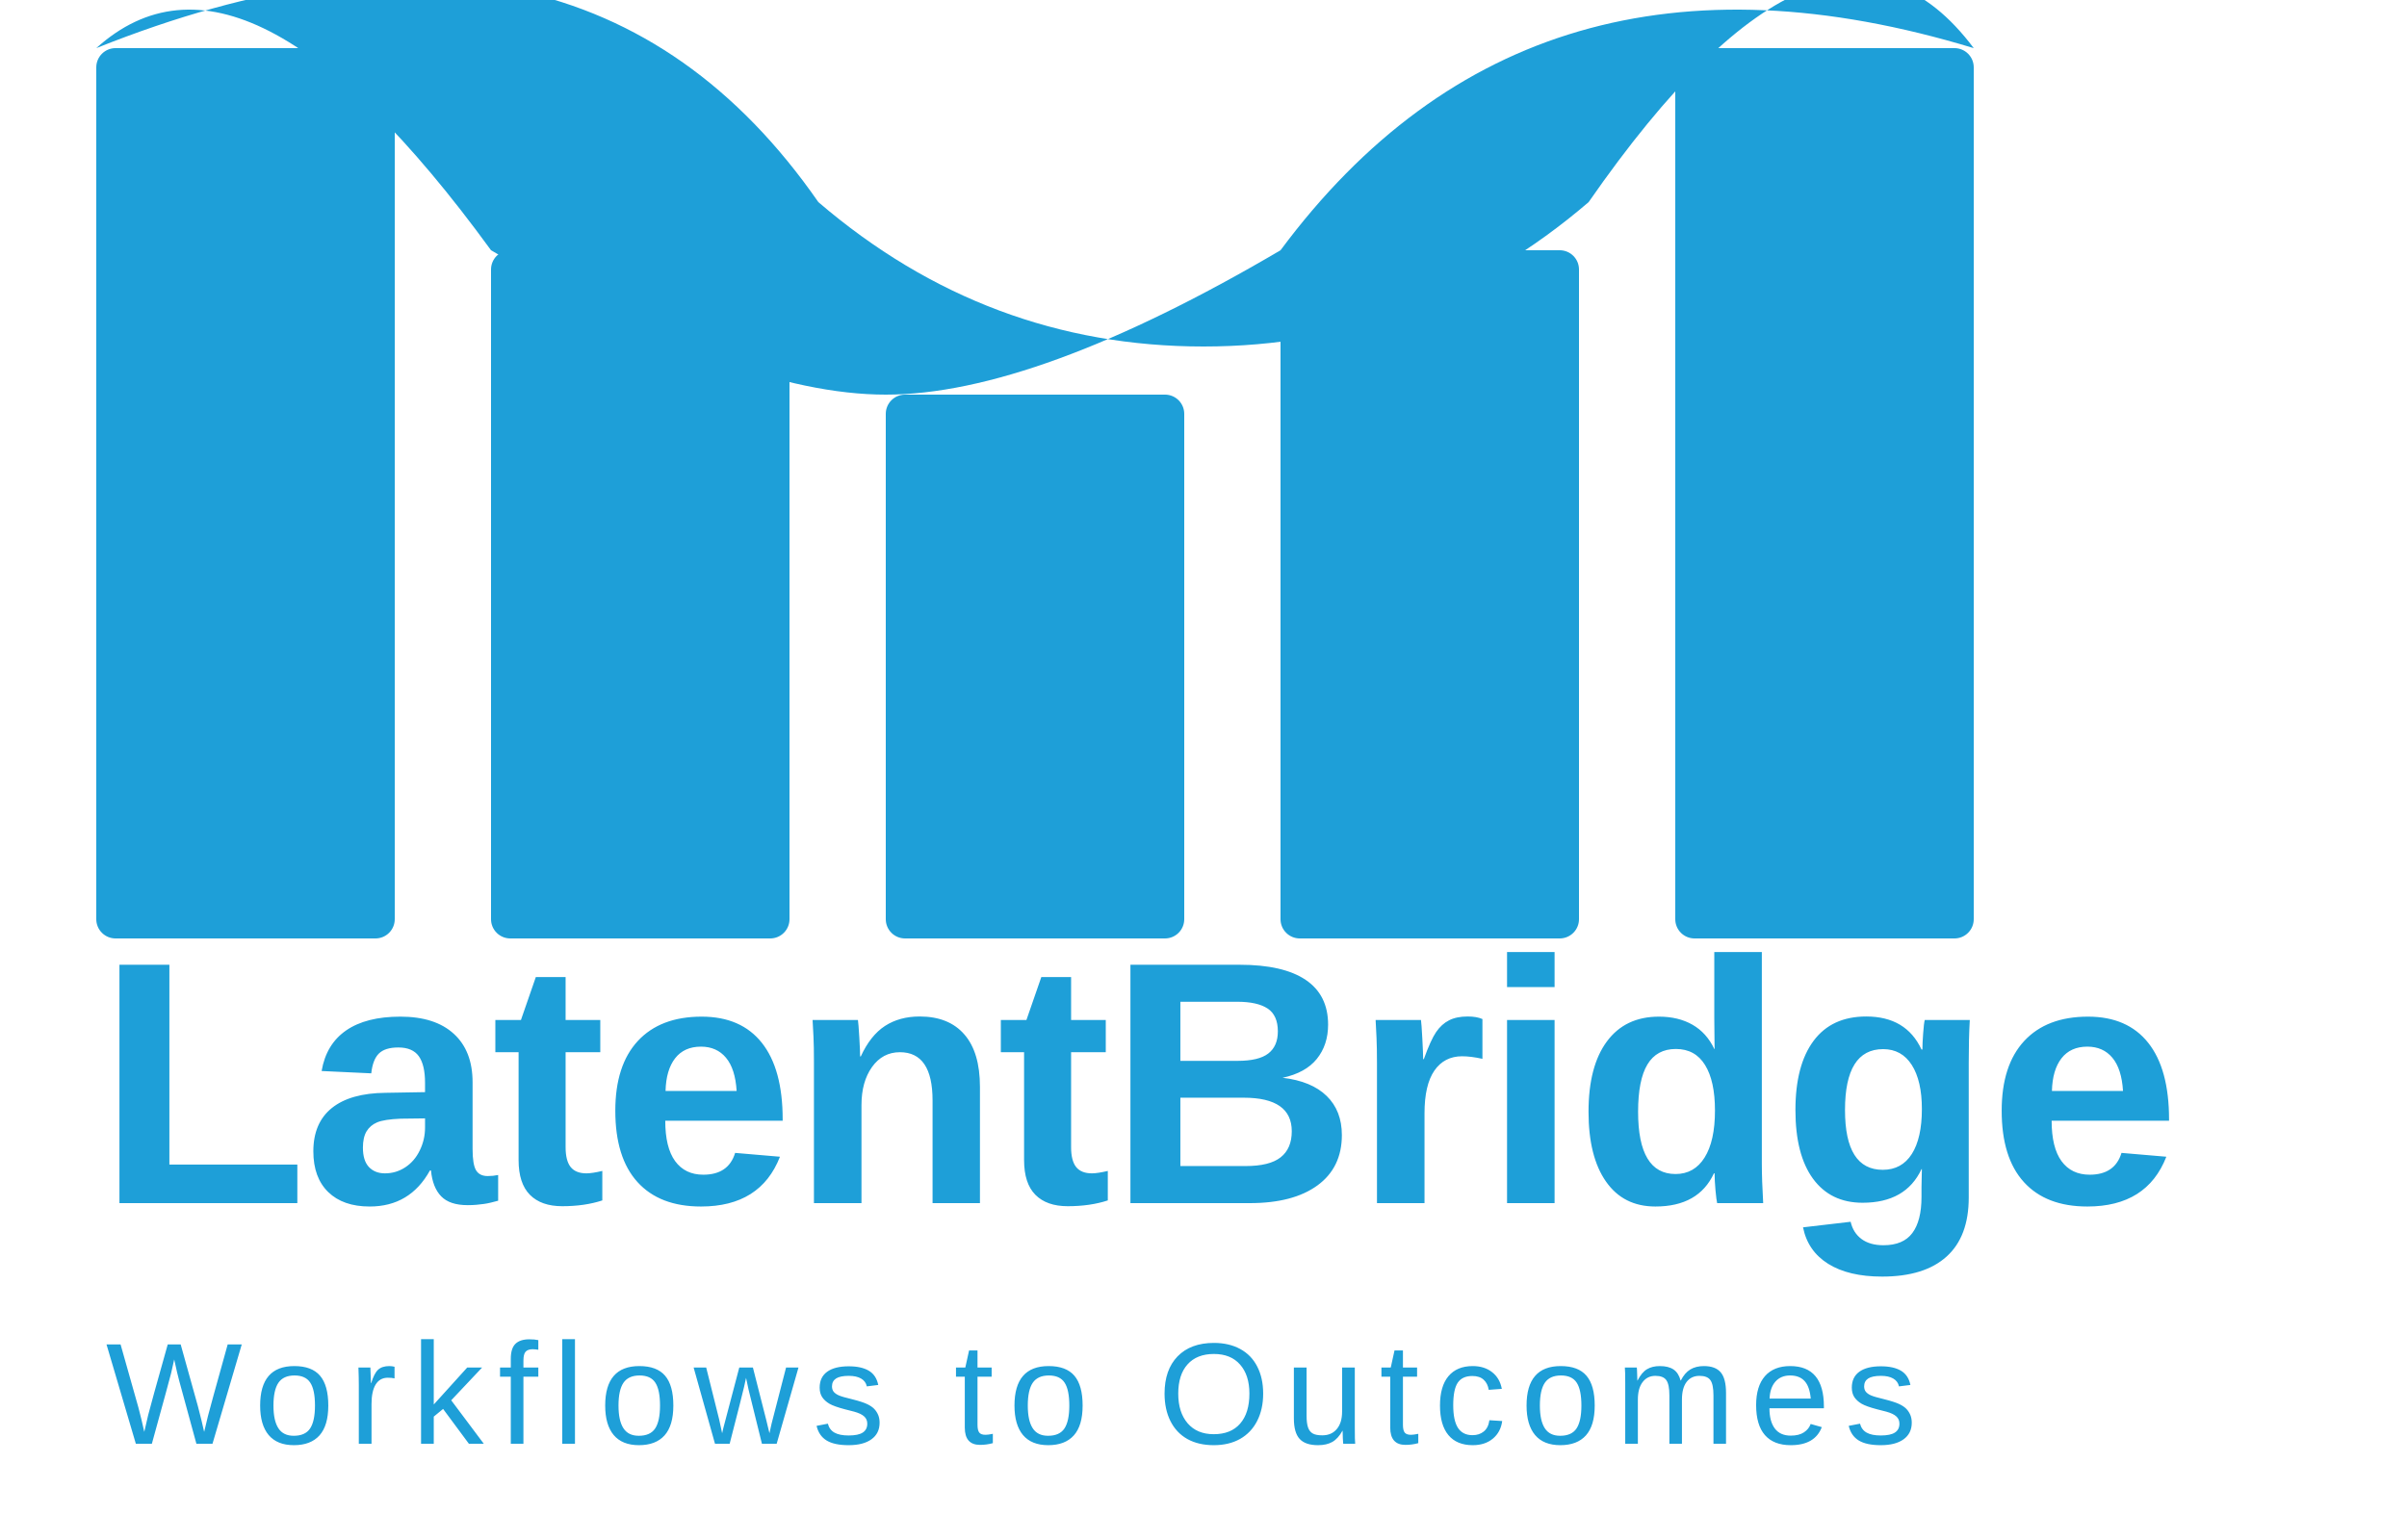
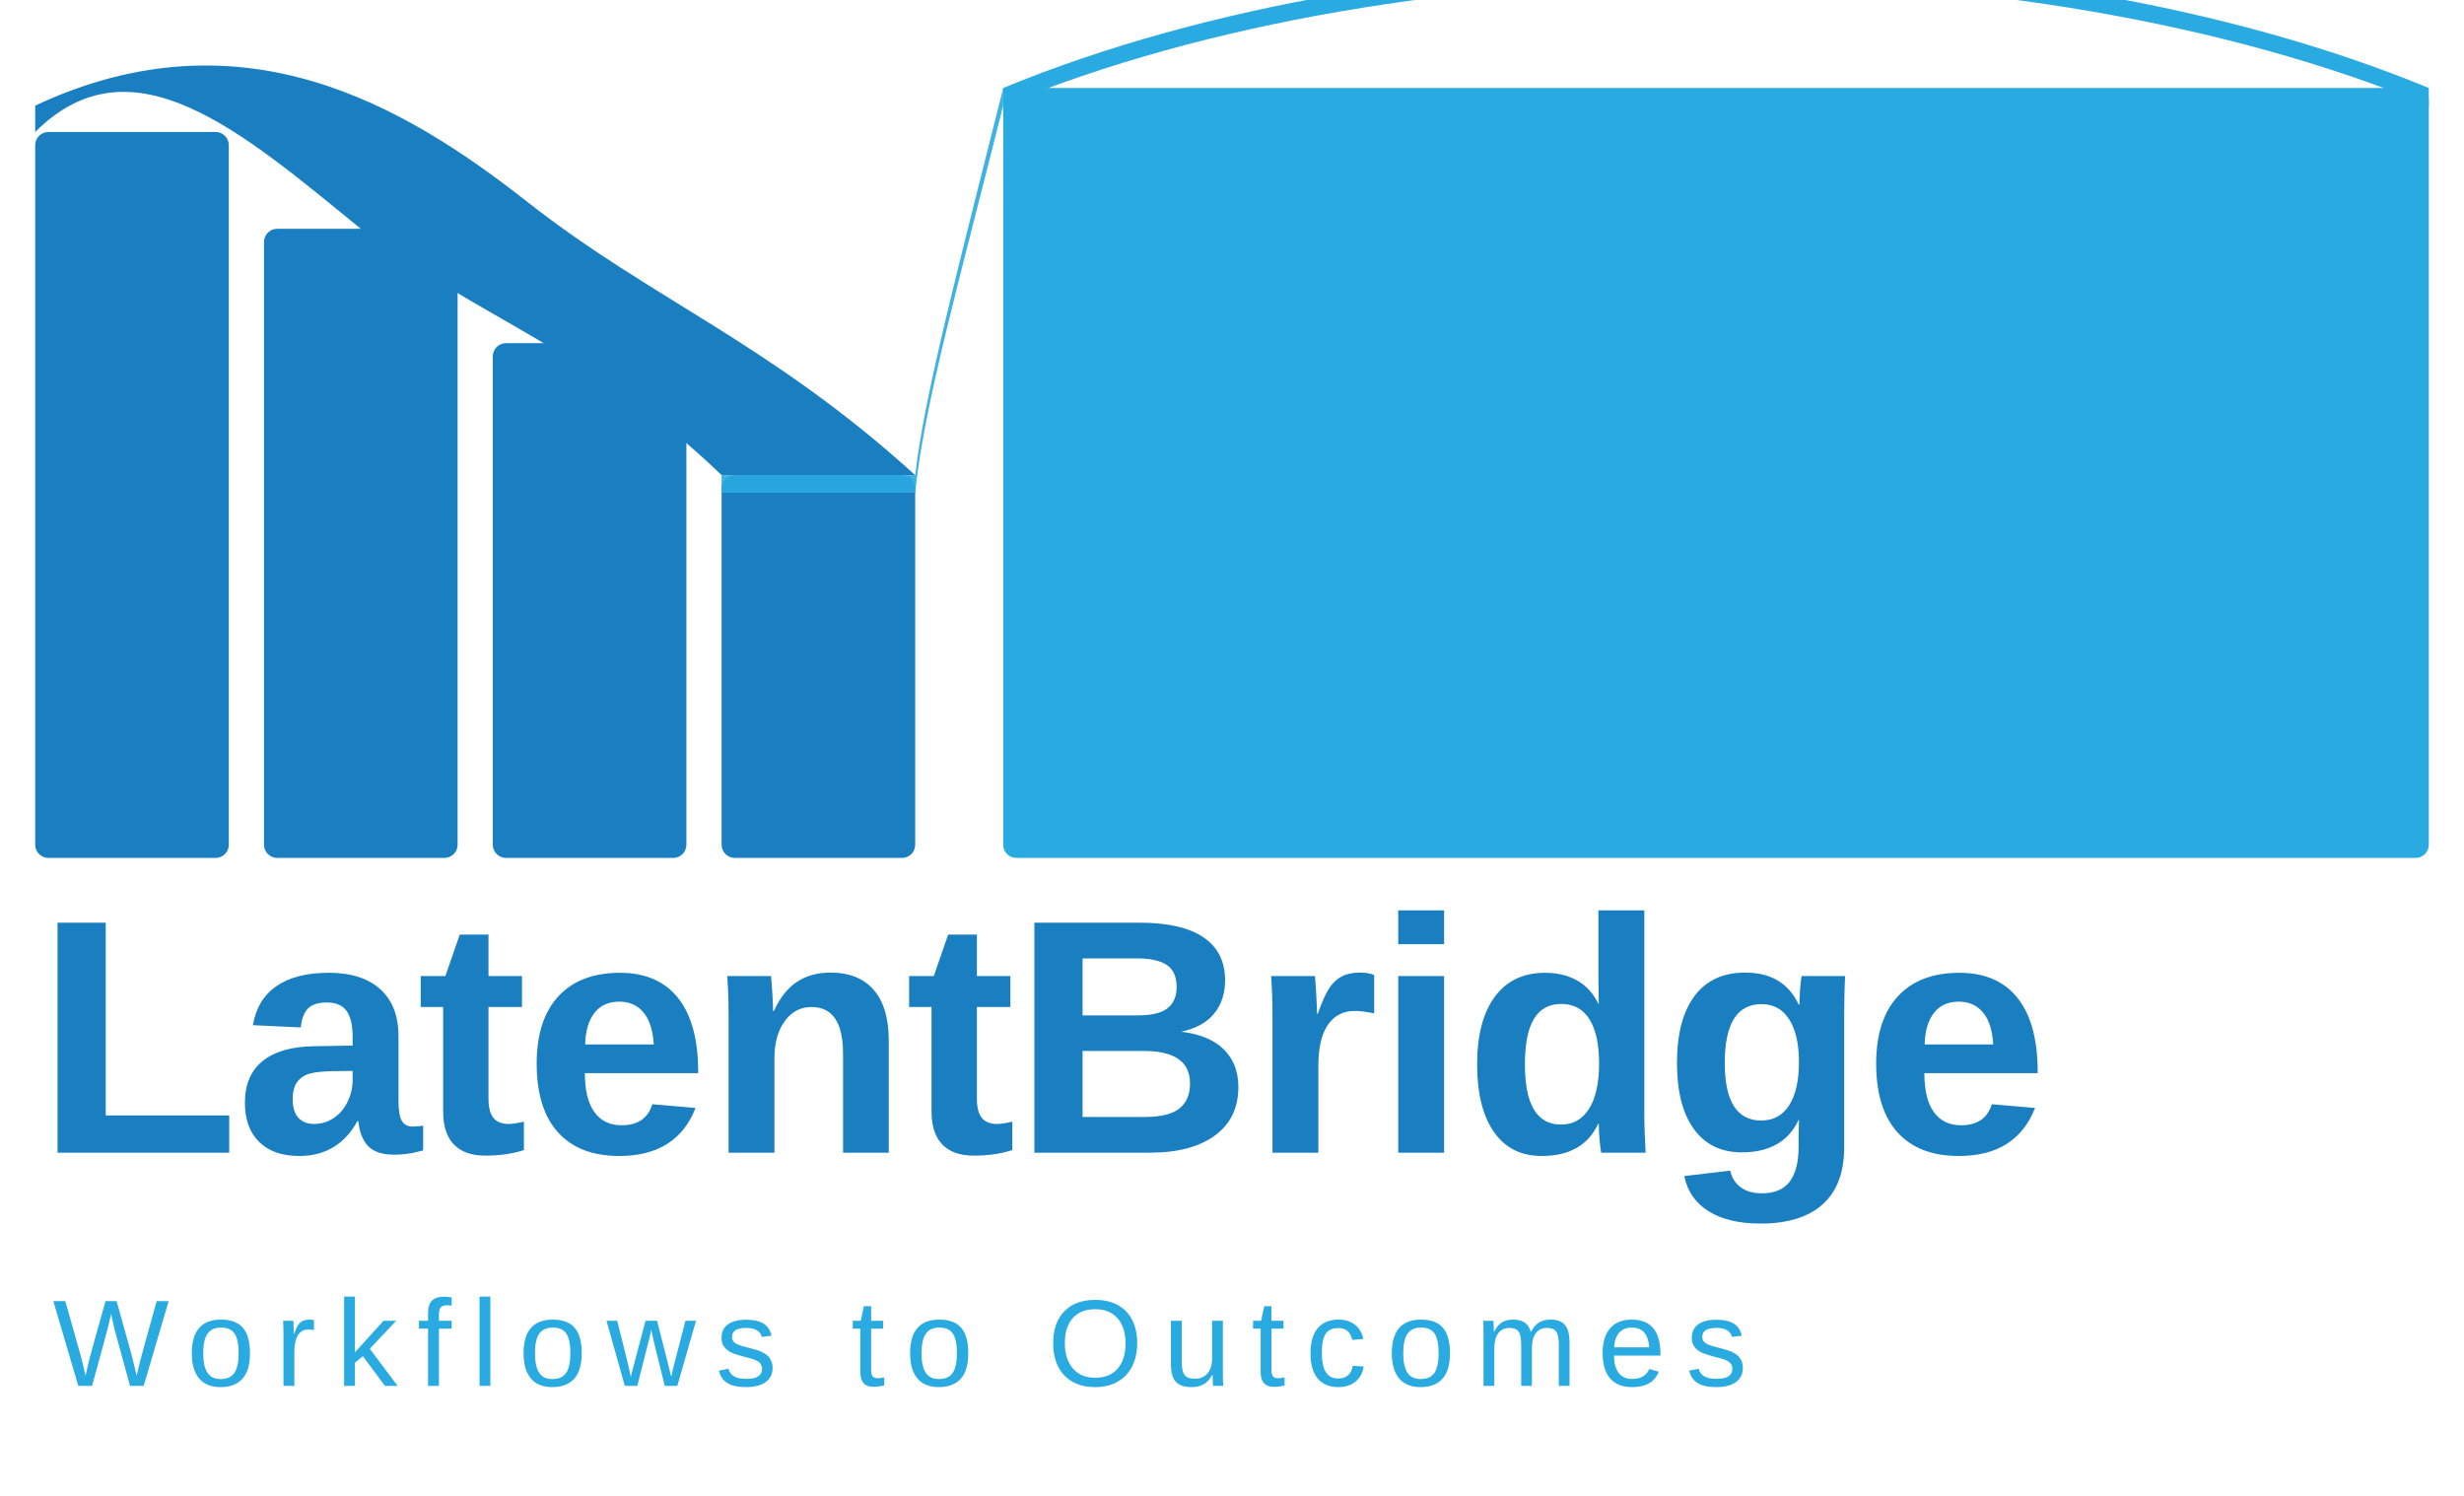
- <svg xmlns="http://www.w3.org/2000/svg" viewBox="0 0 500 320" fill="none">
-   <rect x="20" y="10" width="62" height="185" rx="4" fill="#1E9FD8" />
-   <rect x="102" y="52" width="62" height="143" rx="4" fill="#1E9FD8" />
-   <rect x="184" y="82" width="62" height="113" rx="4" fill="#1E9FD8" />
-   <rect x="266" y="52" width="62" height="143" rx="4" fill="#1E9FD8" />
-   <rect x="348" y="10" width="62" height="185" rx="4" fill="#1E9FD8" />
-   <path d="M20,10 Q51,-18 102,52 Q153,82 184,82 Q215,82 266,52 Q318,-18 410,10 L410,10 Q380,-30 330,42 Q295,72 250,72 Q205,72 170,42 Q120,-30 20,10 Z" fill="#1E9FD8" />
-   <text x="20" y="250" font-family="Arial, Helvetica, sans-serif" font-size="72" font-weight="700" fill="#1E9FD8" letter-spacing="-1">LatentBridge</text>
-   <text x="22" y="300" font-family="Arial, Helvetica, sans-serif" font-size="30" font-weight="400" fill="#1E9FD8" letter-spacing="3">Workflows to Outcomes</text>
+ <svg xmlns="http://www.w3.org/2000/svg" viewBox="0 0 560 340">
+   <rect x="8" y="30" width="44" height="165" rx="3" fill="#1a7fc1" />
+   <rect x="60" y="52" width="44" height="143" rx="3" fill="#1a7fc1" />
+   <rect x="112" y="78" width="44" height="117" rx="3" fill="#1a7fc1" />
+   <rect x="164" y="108" width="44" height="87" rx="3" fill="#1a7fc1" />
+   <rect x="228" y="20" width="324" height="175" rx="3" fill="#29aae1" />
+   <path d="     M8,30     C30,8 55,30 82,52     C108,72 135,80 164,108     L208,108     C175,78 148,68 120,46     C92,24 55,2 8,24     Z   " fill="#1a7fc1" />
+   <path d="     M228,20     C320,-18 460,-18 552,20     L552,24     C460,-14 320,-14 228,24     Z   " fill="#29aae1" />
+   <path d="M164,108 L208,108 L228,24 L208,108 C210,90 218,60 228,20 L228,24 C218,64 210,92 208,112 L164,112 Z" fill="#29aae1" opacity="0.9" />
+   <text x="8" y="262" font-family="Arial, Helvetica, sans-serif" font-size="76" font-weight="700" fill="#1a7fc1" letter-spacing="-1">LatentBridge</text>
+   <text x="12" y="315" font-family="Arial, Helvetica, sans-serif" font-size="28" font-weight="400" fill="#29aae1" letter-spacing="4.5">Workflows to Outcomes</text>
</svg>
